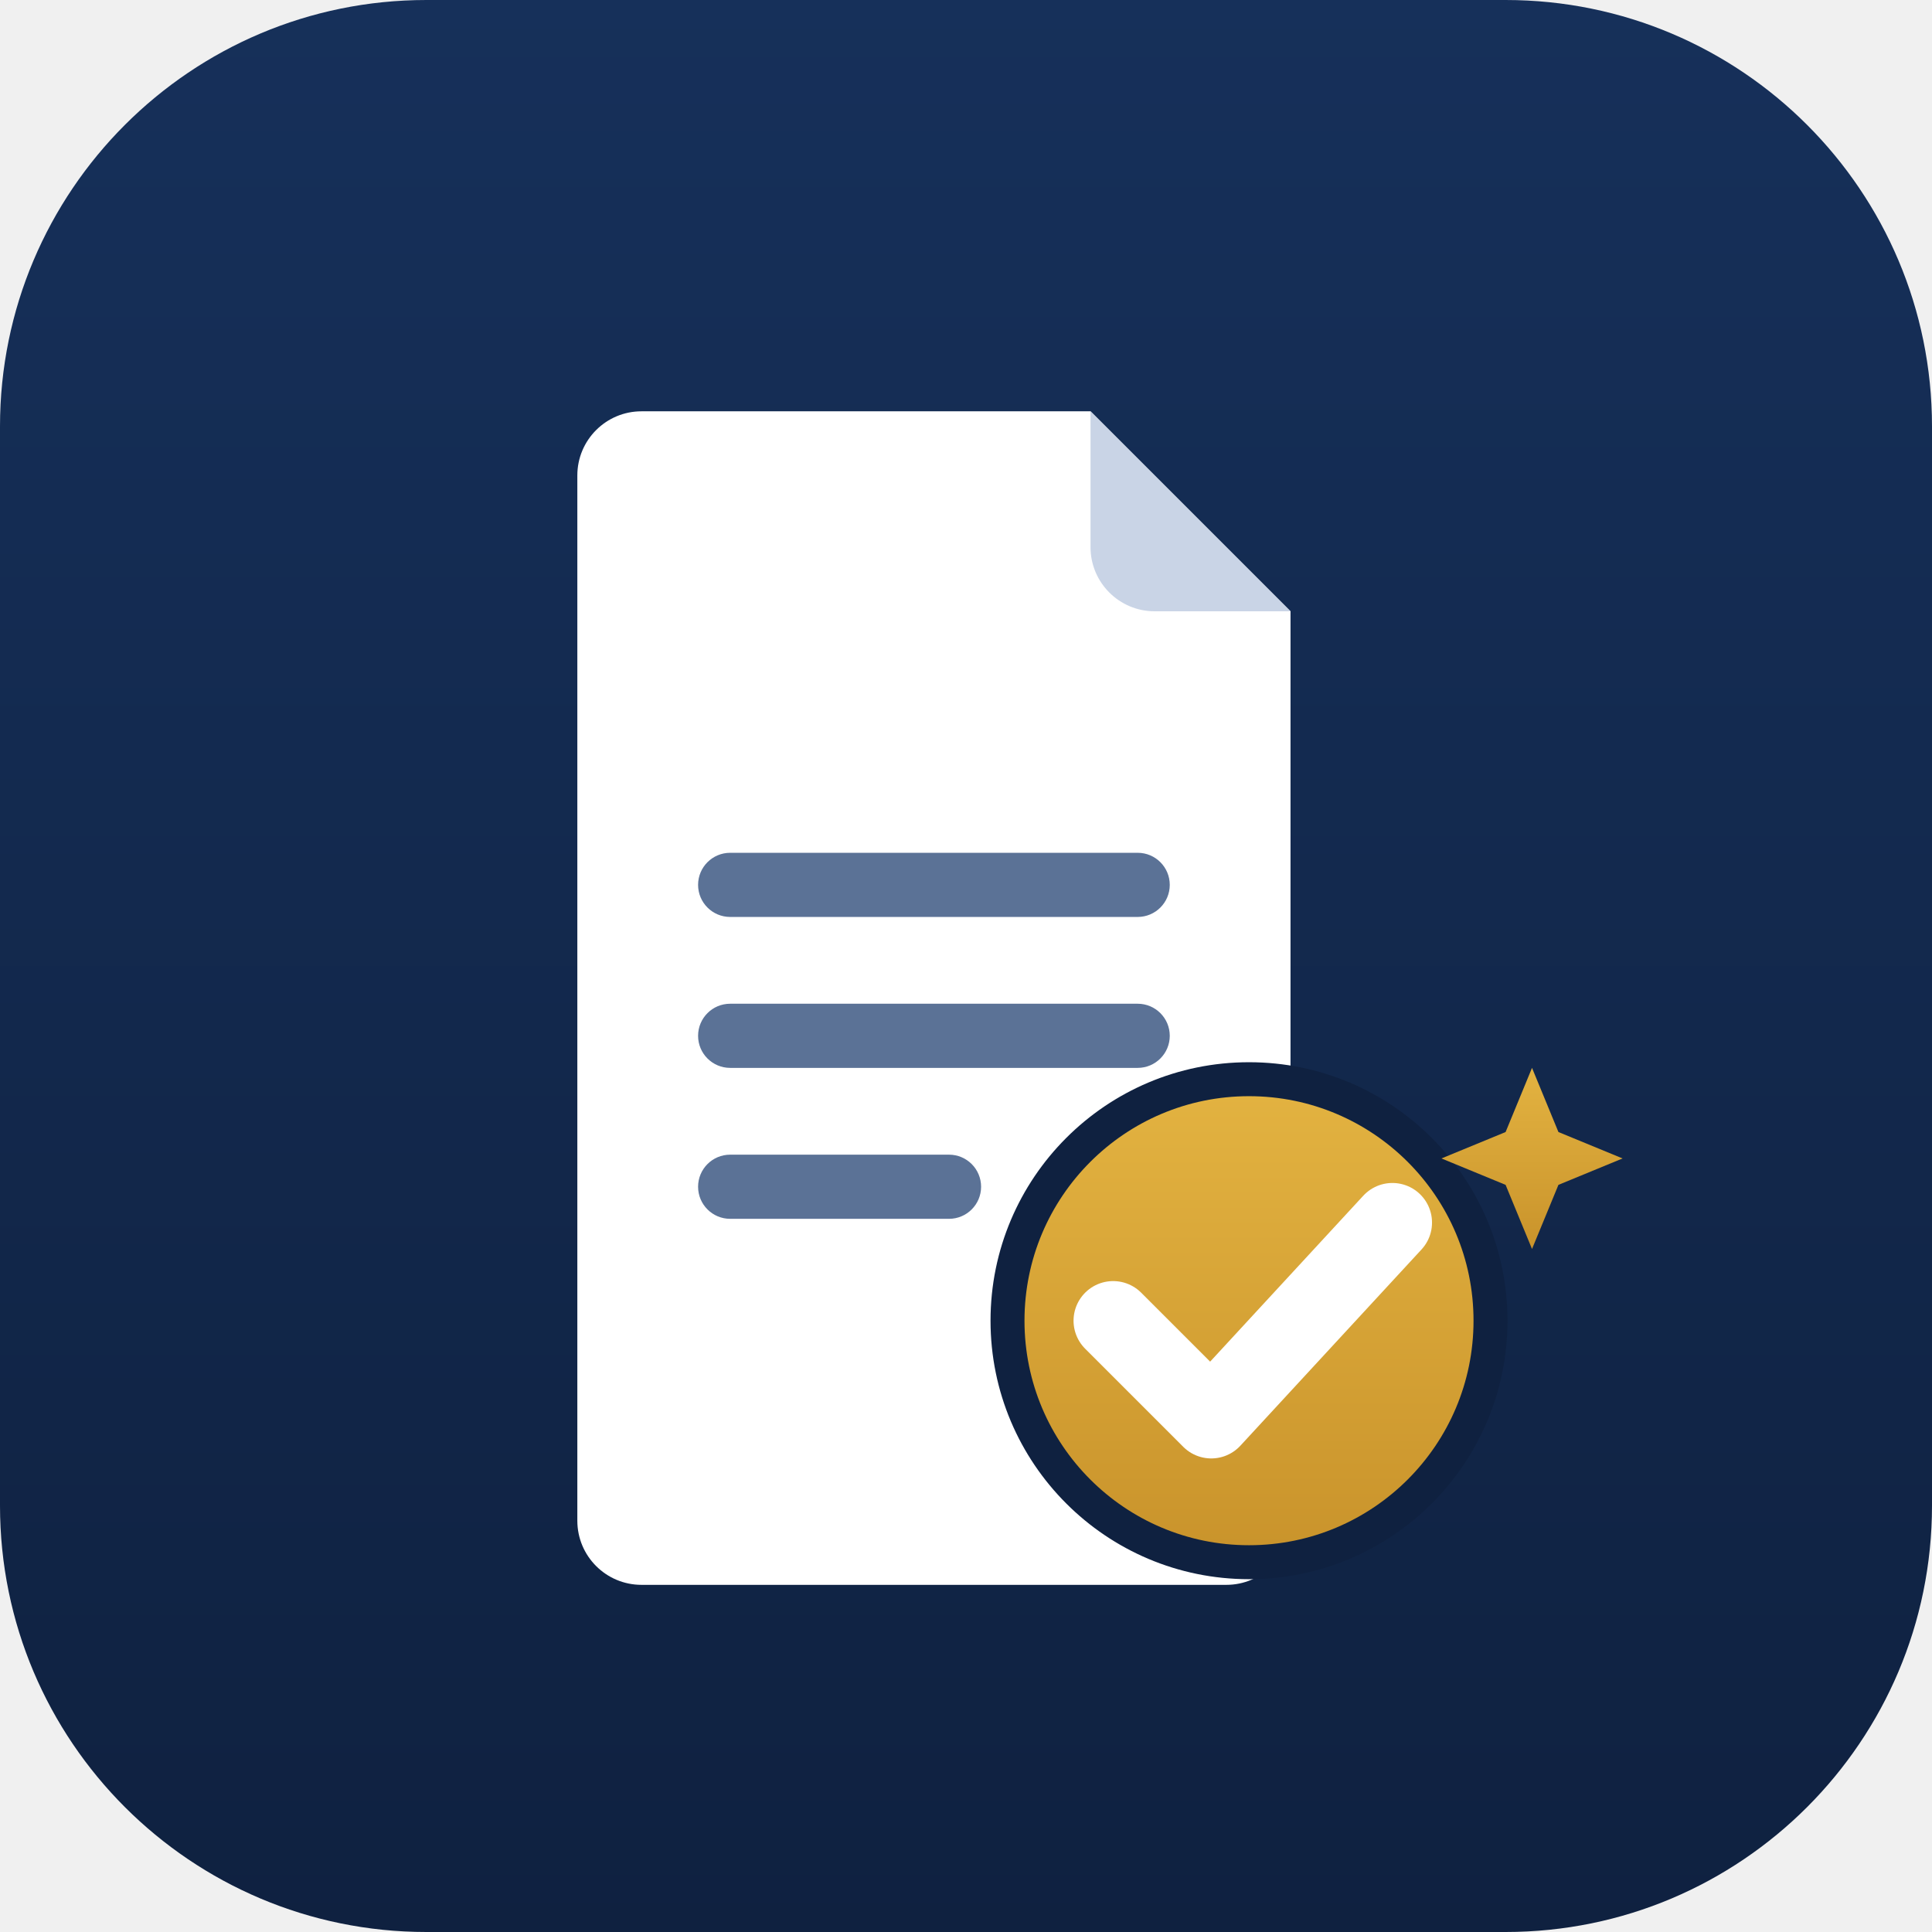
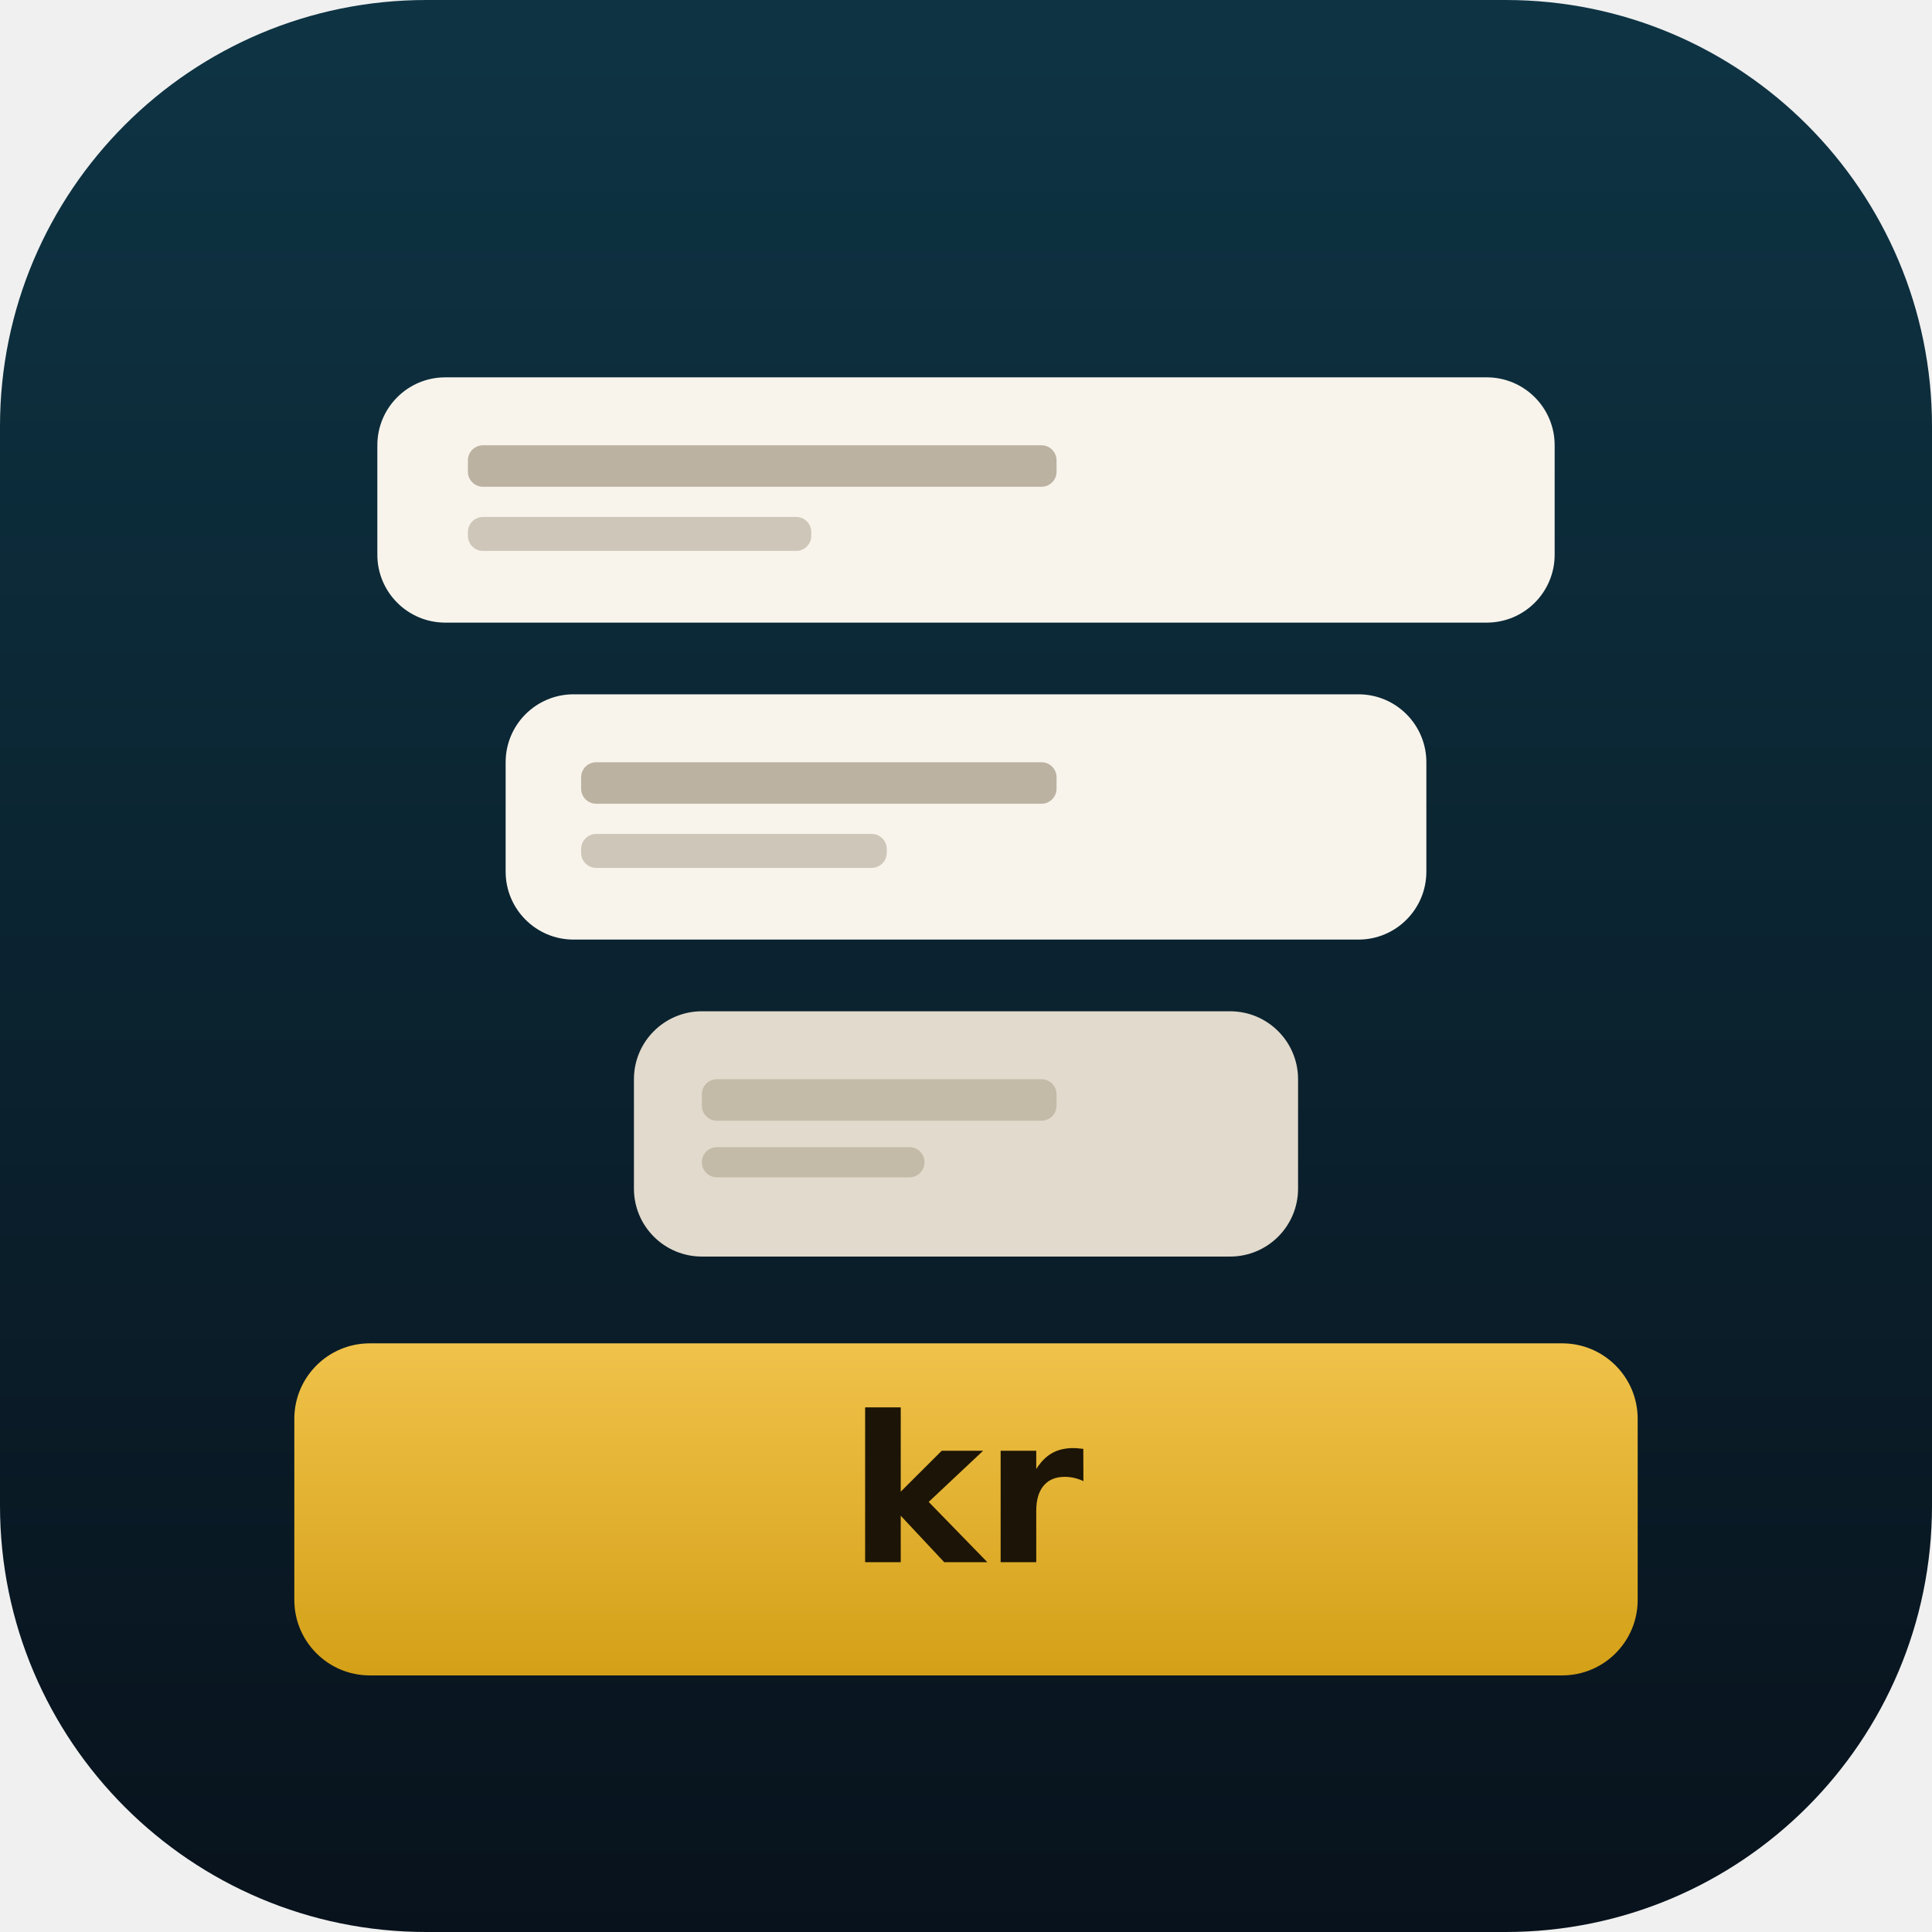
<svg xmlns="http://www.w3.org/2000/svg" viewBox="0 0 1024 1024">
  <defs>
    <linearGradient id="bg" x1="0" y1="0" x2="0" y2="1">
-       <stop offset="0" stop-color="#16305A" />
-       <stop offset="1" stop-color="#0F2140" />
+       <stop offset="0" stop-color="#0E3444" />
+       <stop offset="1" stop-color="#08121C" />
    </linearGradient>
    <linearGradient id="gold" x1="0" y1="0" x2="0" y2="1">
-       <stop offset="0" stop-color="#E3B341" />
-       <stop offset="1" stop-color="#C9932B" />
+       <stop offset="0" stop-color="#F0C24A" />
+       <stop offset="1" stop-color="#D4A017" />
    </linearGradient>
  </defs>
  <rect width="1024" height="1024" rx="226" fill="url(#bg)" />
-   <path d="M340 218 h238 l106 106 v482 a34 34 0 0 1 -34 34 H340 a34 34 0 0 1 -34 -34 V252 a34 34 0 0 1 34 -34 z" fill="#FFFFFF" />
-   <path d="M578 218 l106 106 H612 a34 34 0 0 1 -34 -34 z" fill="#C9D4E6" />
-   <rect x="370" y="452" width="250" height="34" rx="17" fill="#5B7296" />
-   <rect x="370" y="532" width="250" height="34" rx="17" fill="#5B7296" />
-   <rect x="370" y="612" width="150" height="34" rx="17" fill="#5B7296" />
-   <circle cx="662" cy="700" r="128" fill="url(#gold)" stroke="#0F2140" stroke-width="18" />
-   <path d="M590 700 l52 52 96 -104" fill="none" stroke="#FFFFFF" stroke-width="42" stroke-linecap="round" stroke-linejoin="round" />
-   <path d="M812 566 l14 34 34 14 -34 14 -14 34 -14 -34 -34 -14 34 -14 z" fill="url(#gold)" />
+   <rect x="200" y="200" width="624" height="130" rx="36" fill="#F8F4EC" />
+   <rect x="248" y="236" width="312" height="22" rx="8" fill="#BCB2A2" />
+   <rect x="248" y="274" width="182" height="18" rx="8" fill="#CEC6B8" />
+   <rect x="268" y="368" width="488" height="130" rx="36" fill="#F8F4EC" />
+   <rect x="308" y="404" width="252" height="22" rx="8" fill="#BCB2A2" />
+   <rect x="308" y="442" width="162" height="18" rx="8" fill="#CEC6B8" />
+   <rect x="336" y="536" width="352" height="130" rx="36" fill="#E2DACC" />
+   <rect x="372" y="572" width="188" height="22" rx="8" fill="#C4BAA8" />
+   <rect x="372" y="608" width="118" height="16" rx="8" fill="#C4BAA8" />
+   <rect x="156" y="712" width="712" height="176" rx="40" fill="url(#gold)" />
+   <text x="512" y="828" text-anchor="middle" font-family="DejaVu Sans, Segoe UI, sans-serif" font-size="108" font-weight="700" fill="#1C1406">kr</text>
</svg>
